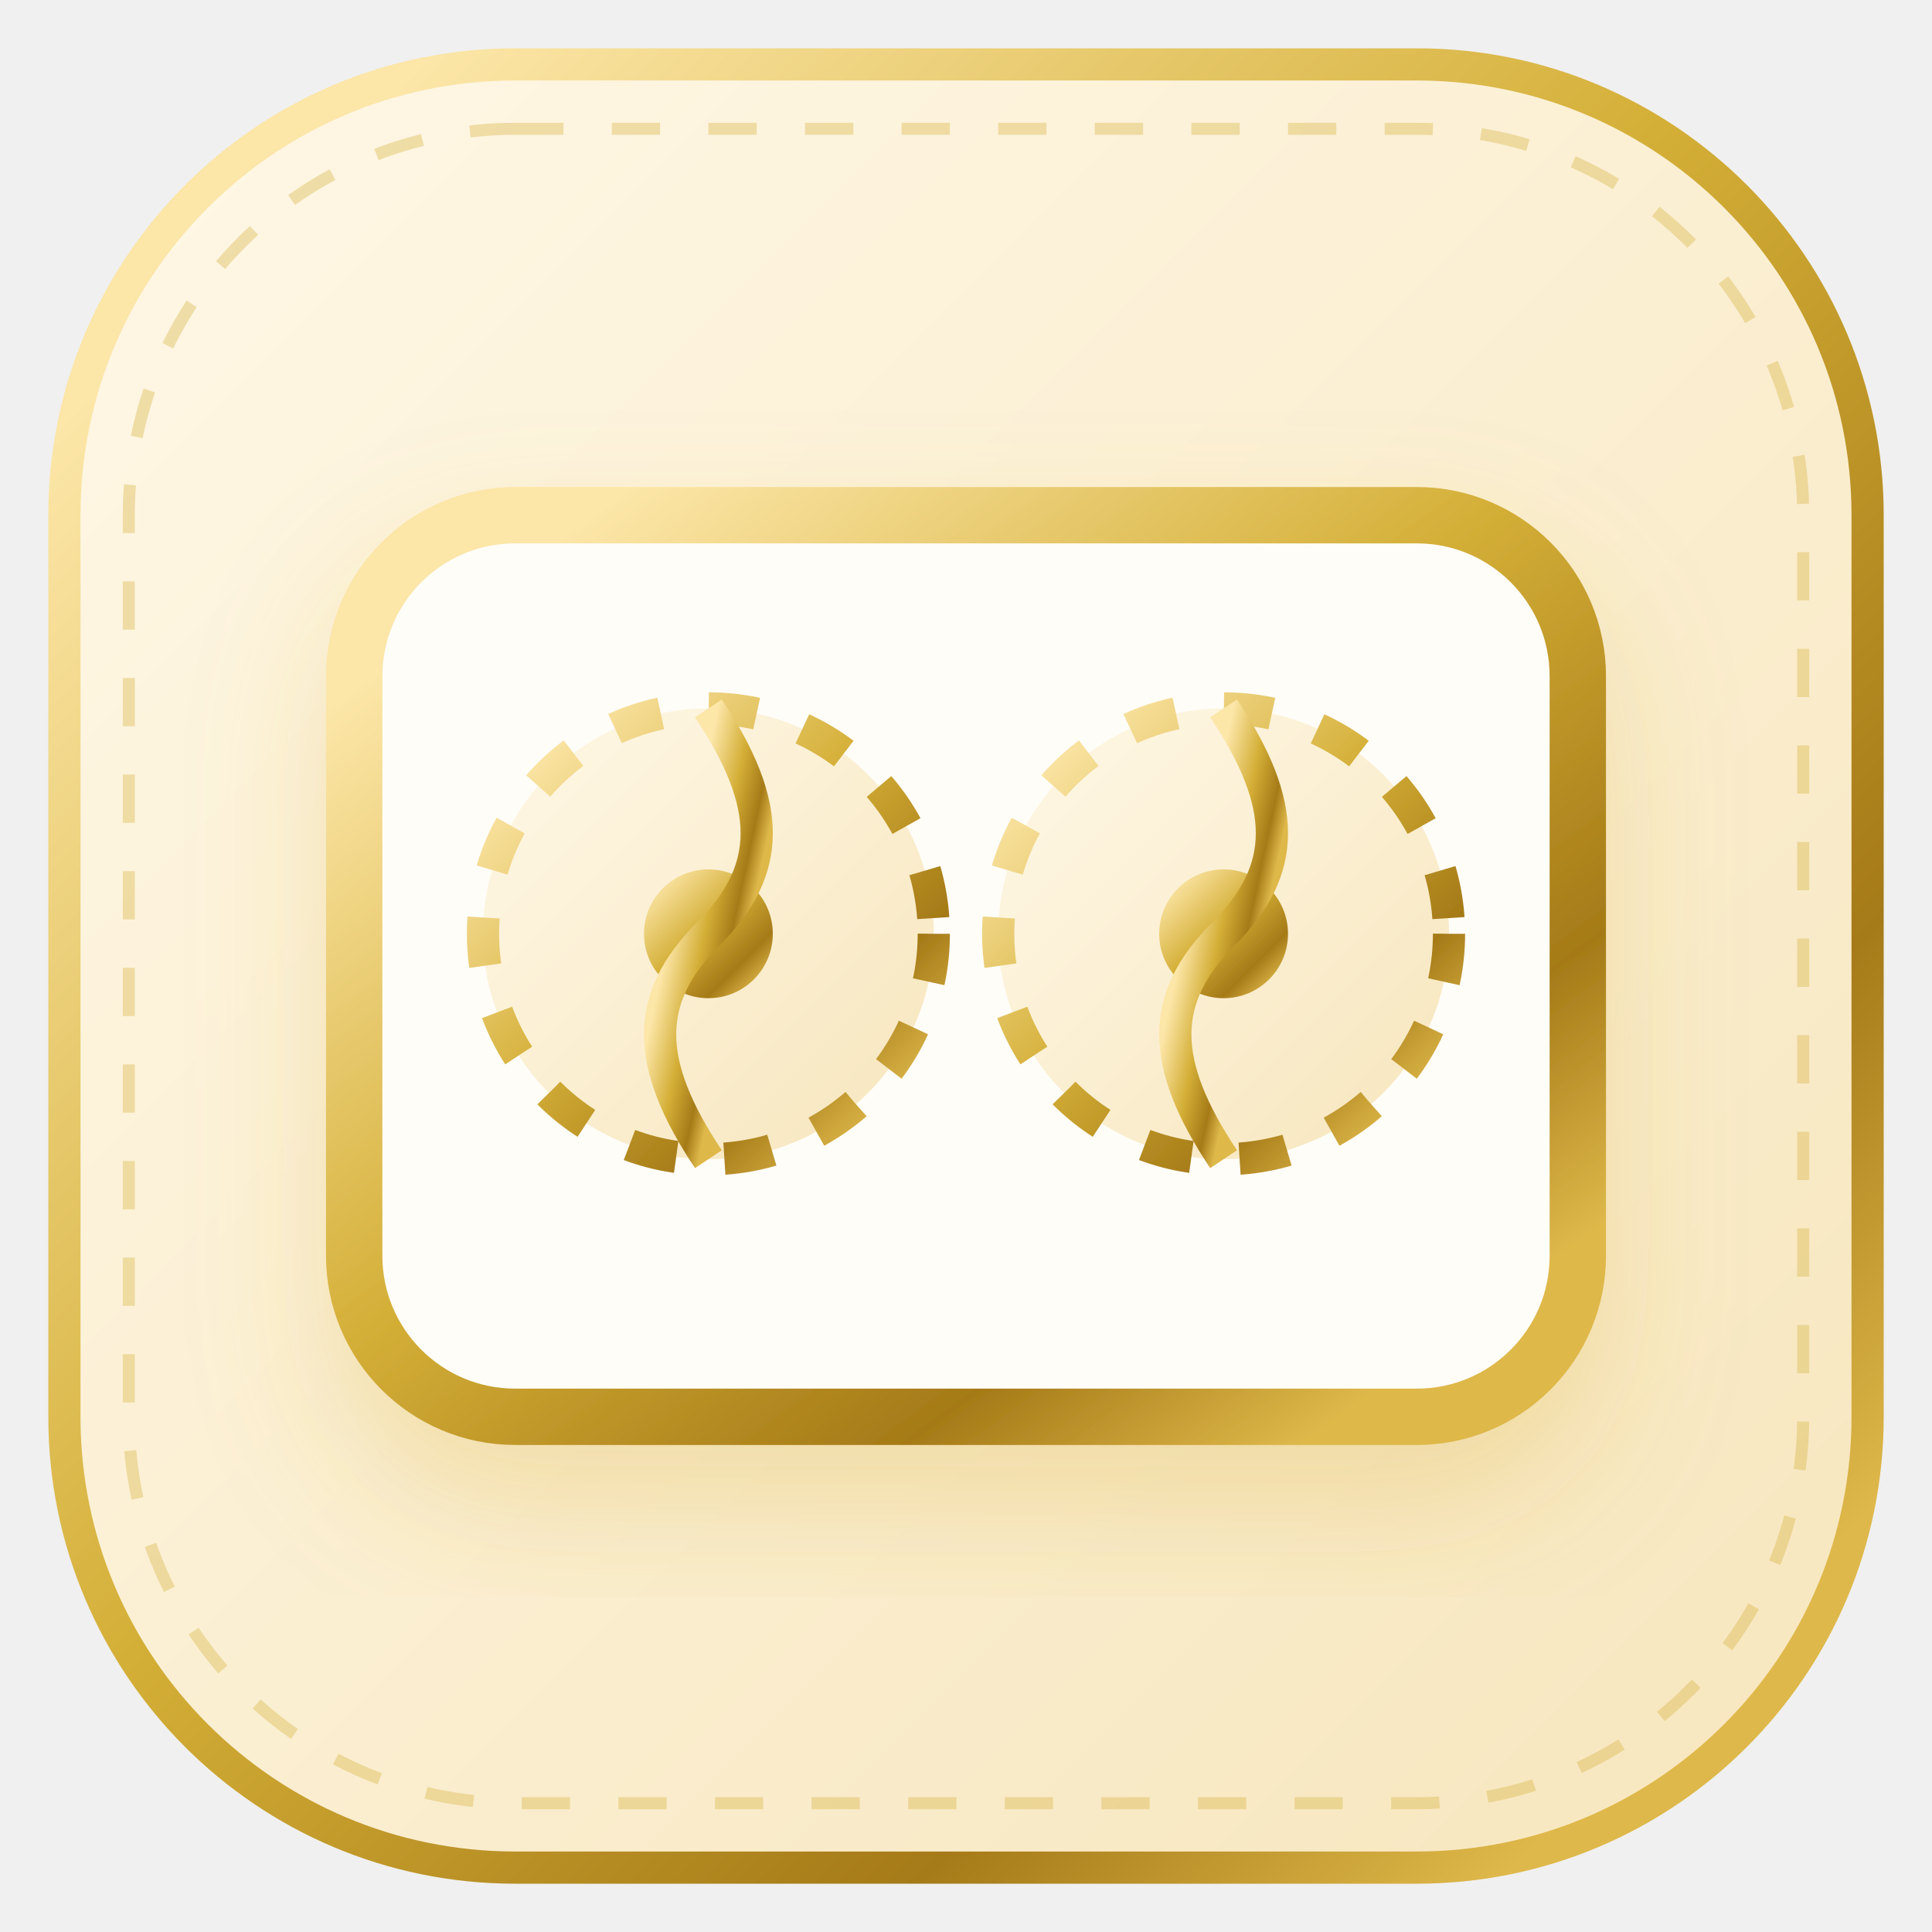
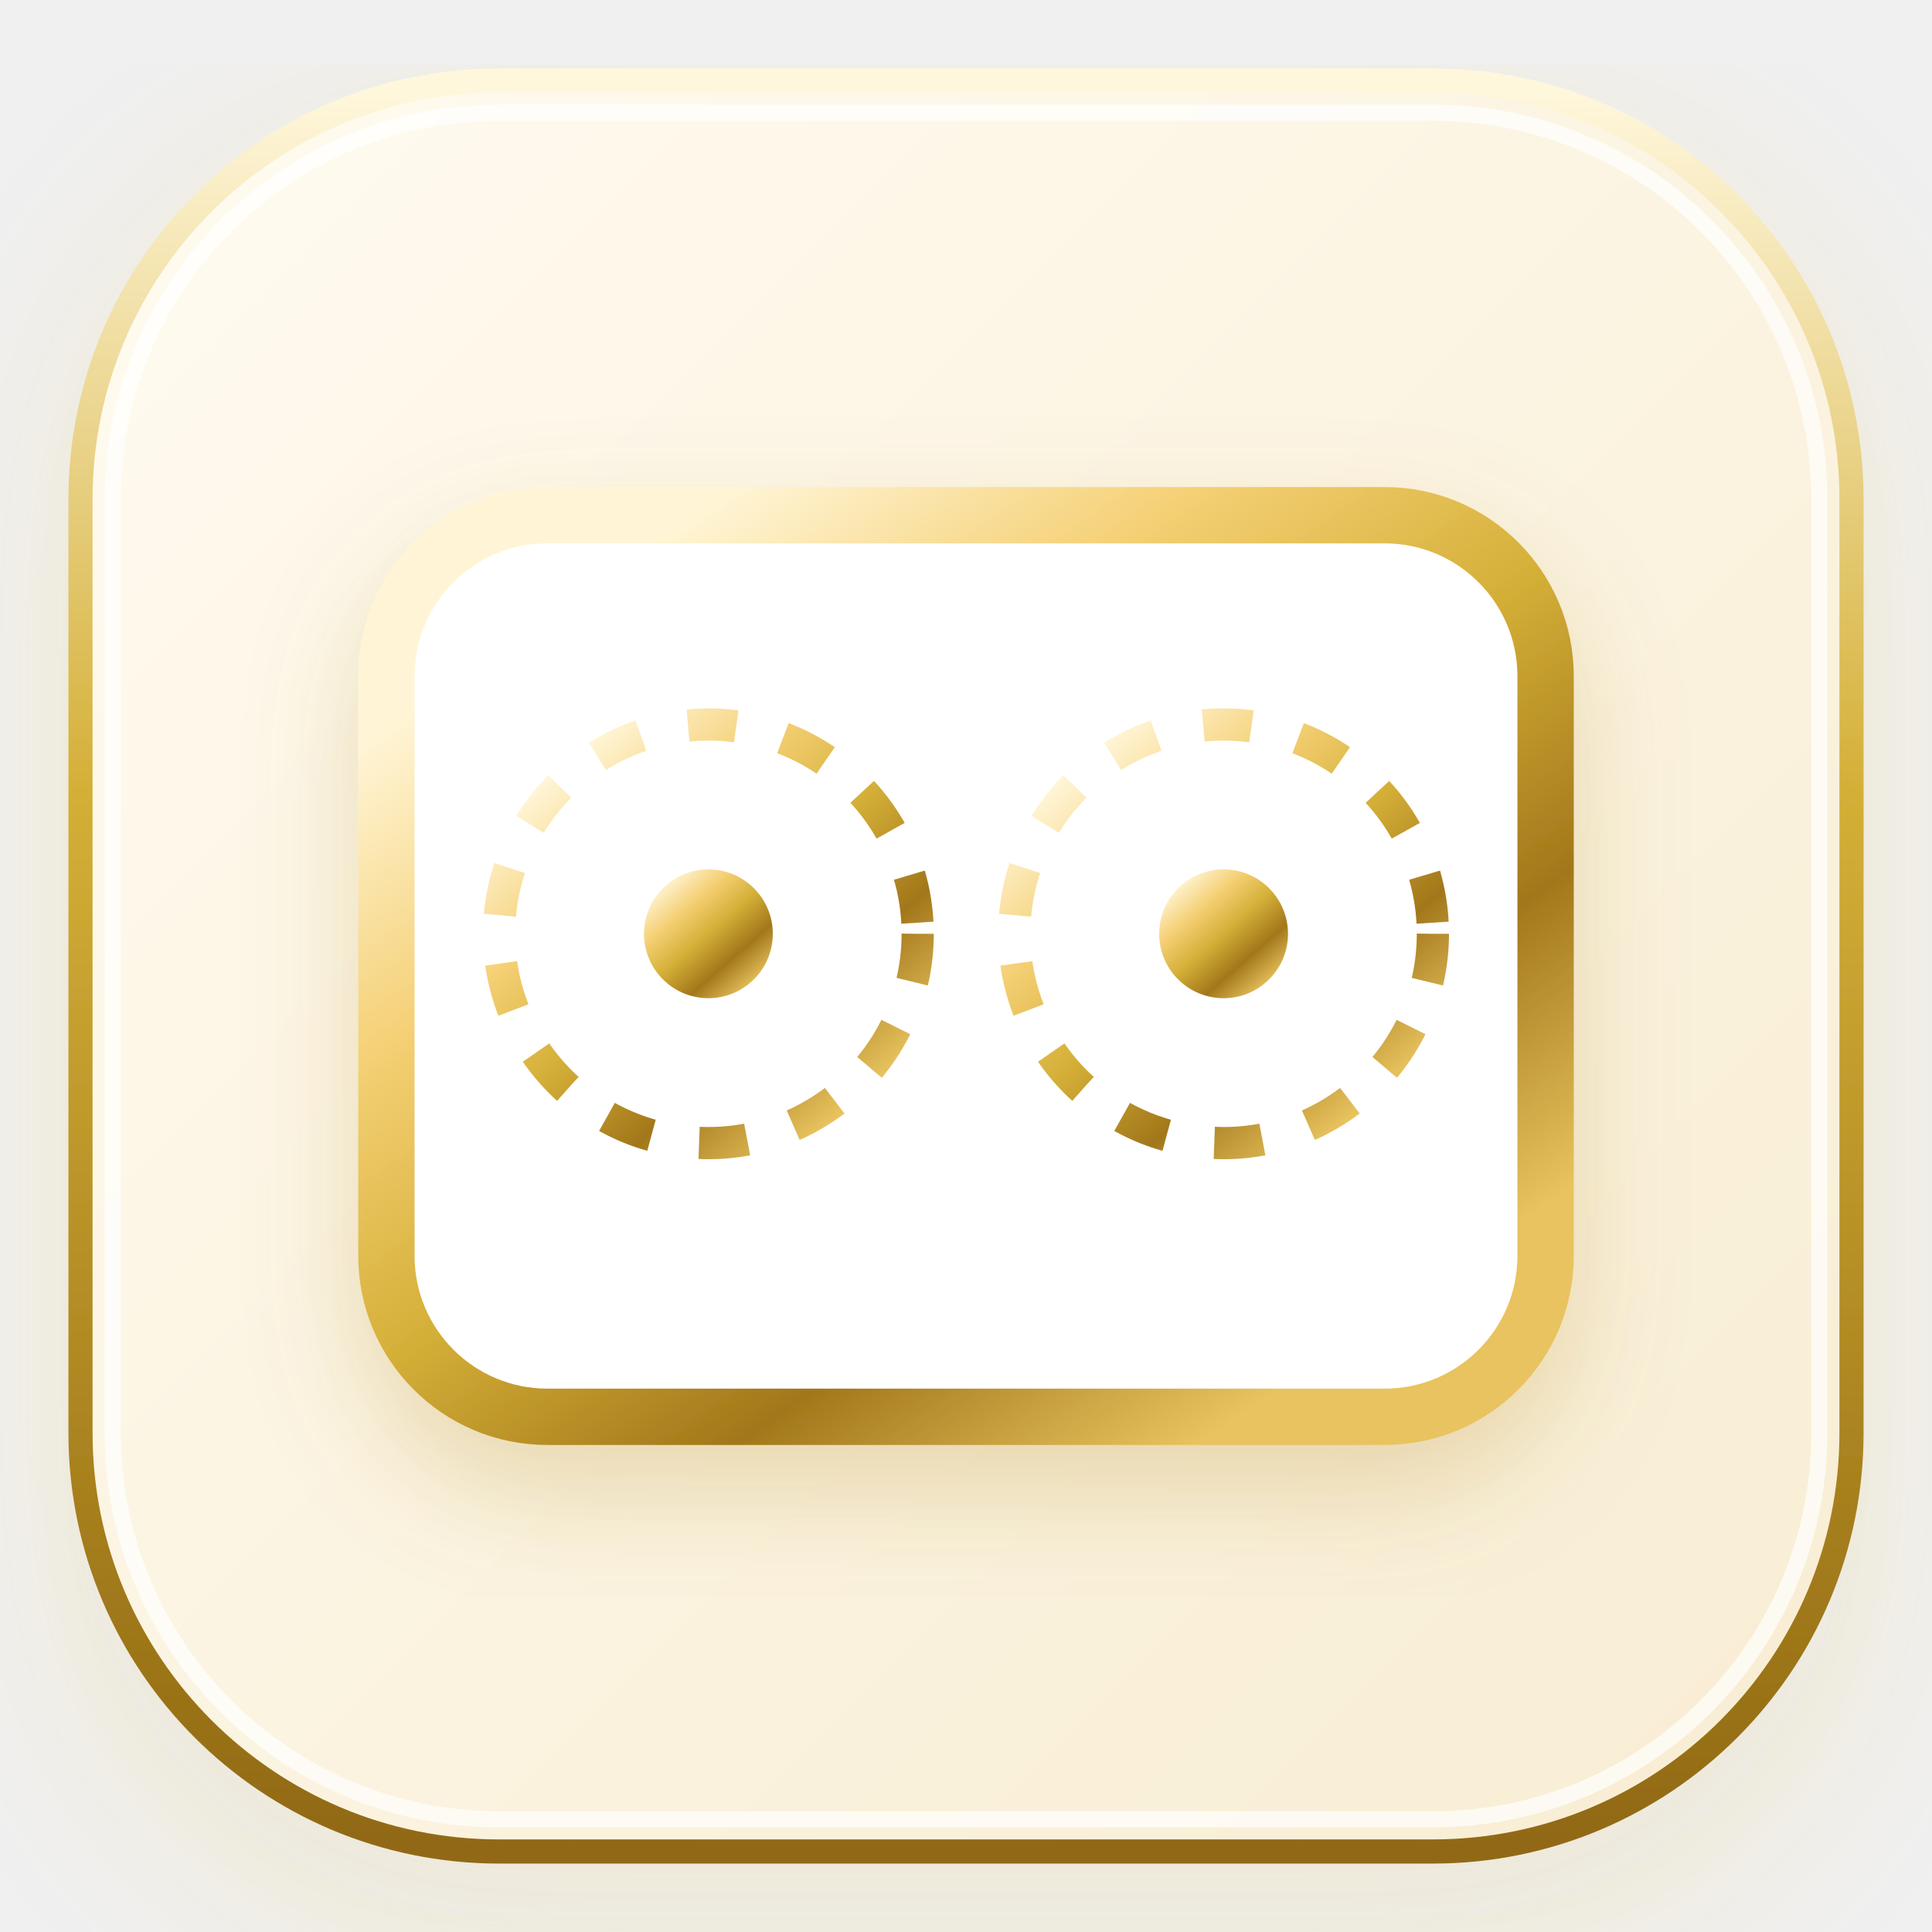
<svg xmlns="http://www.w3.org/2000/svg" viewBox="0 0 120 120" width="120" height="120" fill="none">
  <defs>
-     <linearGradient id="eltronGold" x1="10%" y1="10%" x2="90%" y2="90%">
-       <stop offset="0%" stop-color="#FCE6A8" />
-       <stop offset="45%" stop-color="#D4AF37" />
-       <stop offset="80%" stop-color="#A57A18" />
-       <stop offset="100%" stop-color="#DEB84A" />
+     <linearGradient id="appleGoldSheen" x1="15%" y1="10%" x2="85%" y2="90%">
+       <stop offset="0%" stop-color="#FFF5D6" />
+       <stop offset="25%" stop-color="#F5D075" />
+       <stop offset="50%" stop-color="#D4AF37" />
+       <stop offset="75%" stop-color="#A2771B" />
+       <stop offset="100%" stop-color="#E8C35E" />
    </linearGradient>
-     <linearGradient id="goldLight" x1="0%" y1="0%" x2="100%" y2="100%">
-       <stop offset="0%" stop-color="#FFF8E7" />
-       <stop offset="100%" stop-color="#F7E6BD" />
+     <linearGradient id="appleGoldSoft" x1="0%" y1="0%" x2="100%" y2="100%">
+       <stop offset="0%" stop-color="#FFFBF0" />
+       <stop offset="100%" stop-color="#F8EDD3" />
    </linearGradient>
-     <linearGradient id="goldBadge" x1="0%" y1="0%" x2="0%" y2="100%">
-       <stop offset="0%" stop-color="#D4AF37" />
-       <stop offset="100%" stop-color="#996E14" />
+     <linearGradient id="appleGoldRim" x1="0%" y1="0%" x2="0%" y2="100%">
+       <stop offset="0%" stop-color="#FFF7DC" />
+       <stop offset="40%" stop-color="#D4AF37" />
+       <stop offset="100%" stop-color="#916912" />
    </linearGradient>
-     <filter id="softGlow" x="-20%" y="-20%" width="140%" height="140%">
-       <feDropShadow dx="0" dy="4" stdDeviation="4" flood-color="#D4AF37" flood-opacity="0.25" />
+     <filter id="appleShadow" x="-20%" y="-20%" width="140%" height="140%">
+       <feDropShadow dx="0" dy="3" stdDeviation="3.5" flood-color="#A57A18" flood-opacity="0.22" />
+     </filter>
+     <filter id="tileShadow" x="-10%" y="-10%" width="120%" height="120%">
+       <feDropShadow dx="0" dy="4" stdDeviation="6" flood-color="#D4AF37" flood-opacity="0.16" />
    </filter>
  </defs>
-   <rect x="4" y="4" width="112" height="112" rx="28" fill="url(#goldLight)" stroke="url(#eltronGold)" stroke-width="2" />
-   <rect x="8" y="8" width="104" height="104" rx="24" fill="none" stroke="#D4AF37" stroke-width="0.75" stroke-opacity="0.35" stroke-dasharray="3 3" />
-   <g filter="url(#softGlow)">
-     <rect x="22" y="32" width="76" height="56" rx="10" stroke="url(#eltronGold)" stroke-width="3.5" fill="#FFFDF8" />
-     <circle cx="44" cy="58" r="14" stroke="url(#eltronGold)" stroke-width="2" stroke-dasharray="3 3" fill="url(#goldLight)" />
-     <circle cx="44" cy="58" r="4" fill="url(#eltronGold)" />
-     <path d="M44 44 C48 50, 48 54, 44 58" stroke="url(#eltronGold)" stroke-width="2" />
-     <path d="M44 72 C40 66, 40 62, 44 58" stroke="url(#eltronGold)" stroke-width="2" />
-     <circle cx="76" cy="58" r="14" stroke="url(#eltronGold)" stroke-width="2" stroke-dasharray="3 3" fill="url(#goldLight)" />
-     <circle cx="76" cy="58" r="4" fill="url(#eltronGold)" />
-     <path d="M76 44 C80 50, 80 54, 76 58" stroke="url(#eltronGold)" stroke-width="2" />
-     <path d="M76 72 C72 66, 72 62, 76 58" stroke="url(#eltronGold)" stroke-width="2" />
-     <line x1="30" y1="38" x2="90" y2="38" stroke="url(#eltronGold)" stroke-width="2" stroke-linecap="round" />
+   <rect x="5" y="5" width="110" height="110" rx="26" fill="url(#appleGoldSoft)" stroke="url(#appleGoldRim)" stroke-width="1.5" filter="url(#tileShadow)" />
+   <rect x="7" y="7" width="106" height="106" rx="24" fill="none" stroke="#FFFFFF" stroke-width="1" stroke-opacity="0.7" />
+   <g filter="url(#appleShadow)">
+     <rect x="24" y="32" width="72" height="56" rx="10" stroke="url(#appleGoldSheen)" stroke-width="3.5" fill="#FFFFFF" />
+     <circle cx="44" cy="58" r="13" stroke="url(#appleGoldSheen)" stroke-width="2" stroke-dasharray="3 3" fill="none" />
+     <circle cx="44" cy="58" r="4" fill="url(#appleGoldSheen)" />
+     <circle cx="76" cy="58" r="13" stroke="url(#appleGoldSheen)" stroke-width="2" stroke-dasharray="3 3" fill="none" />
+     <circle cx="76" cy="58" r="4" fill="url(#appleGoldSheen)" />
+     <line x1="34" y1="38" x2="86" y2="38" stroke="url(#appleGoldSheen)" stroke-width="2.5" stroke-linecap="round" />
  </g>
</svg>
